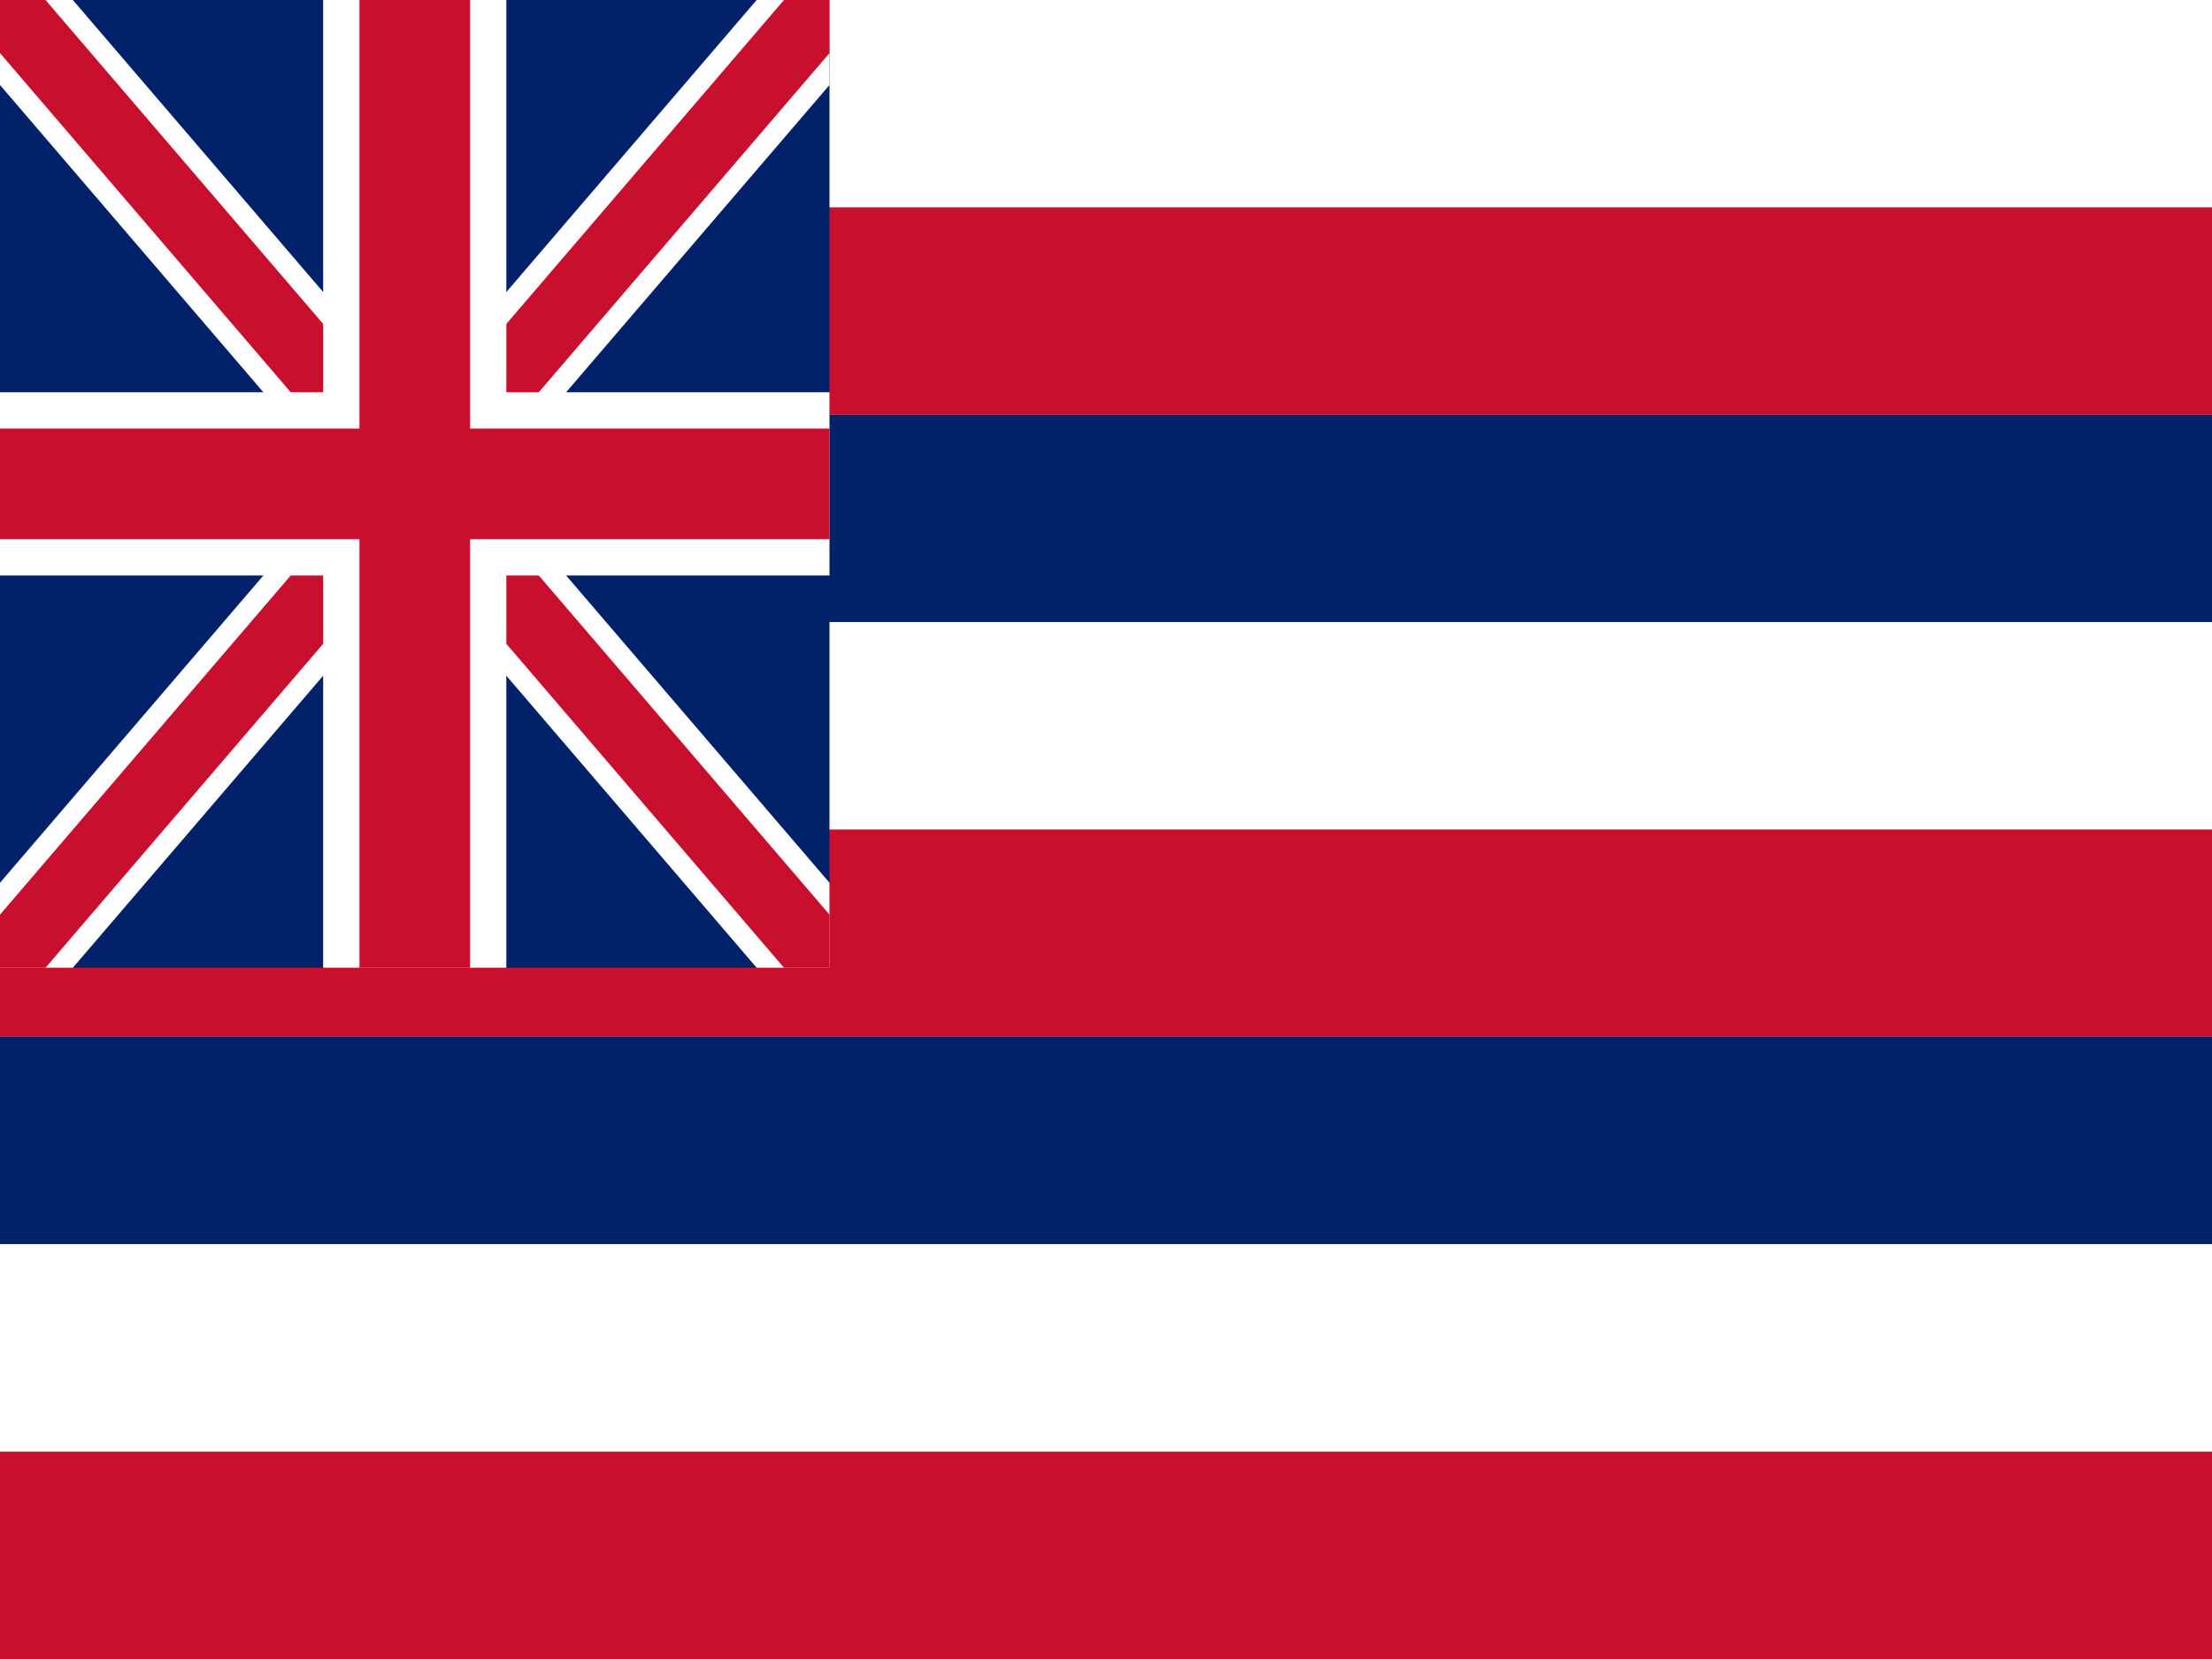
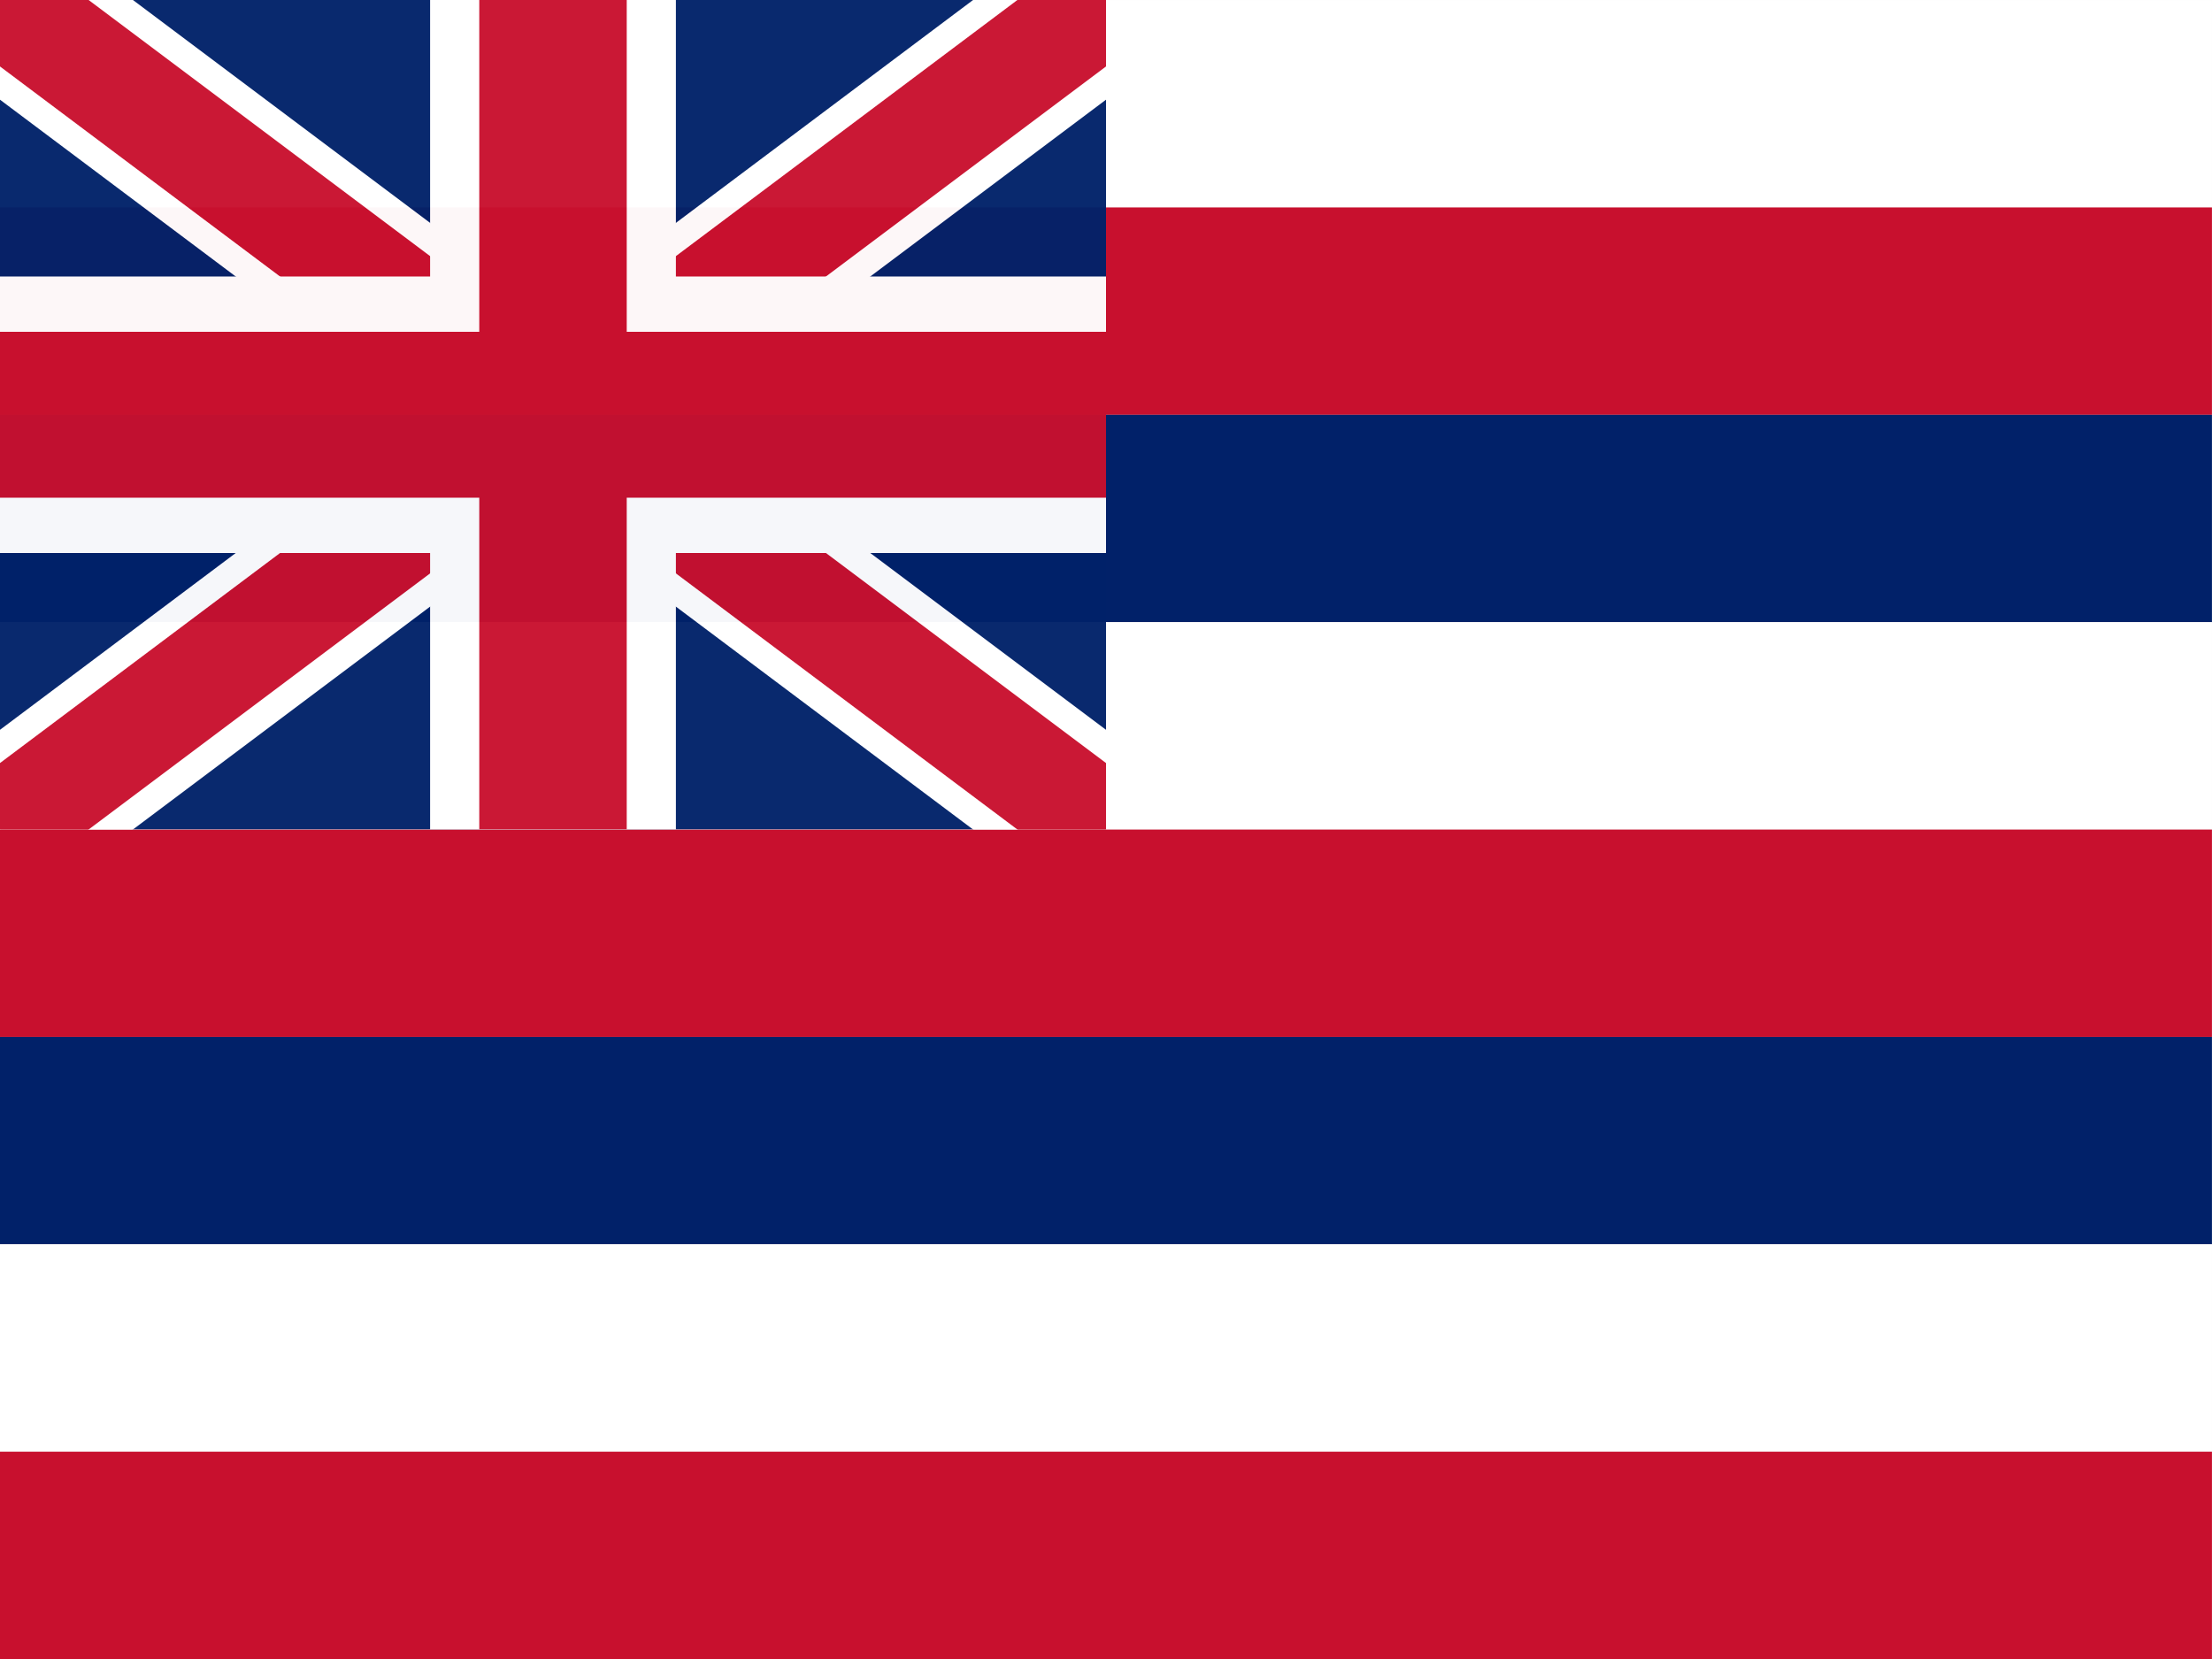
- <svg xmlns="http://www.w3.org/2000/svg" width="640" height="480" viewBox="0 0 640 480">
-   <defs>
-     <clipPath id="hawaii-clip">
-       <path d="M0,0 H240 V280 H0 Z" />
+ <svg xmlns="http://www.w3.org/2000/svg" width="640" height="480" viewBox="0 0 640 480" fill="#012169" version="1.1" id="svg22">
+   <g transform="scale(53.33333, 60)">
+     <defs id="defs26">
+       <mask maskUnits="userSpaceOnUse" id="mask981">
+         <rect style="fill:#fff6d5;fill-rule:evenodd;stroke:none;stroke-width:0.366" id="rect983" width="45" height="30" x="8.5571287e-08" y="-1.5429688e-06" />
+       </mask>
+     </defs>
+     <clipPath id="c1">
+       <path d="M 0,0 H 24 V 14 H 0 Z" id="path2" />
    </clipPath>
-   </defs>
-   <rect fill="#fff" width="640" height="60" y="0" />
-   <rect fill="#c8102e" width="640" height="60" y="60" />
-   <rect fill="#012169" width="640" height="60" y="120" />
-   <rect fill="#fff" width="640" height="60" y="180" />
-   <rect fill="#c8102e" width="640" height="60" y="240" />
-   <rect fill="#012169" width="640" height="60" y="300" />
-   <rect fill="#fff" width="640" height="60" y="360" />
-   <rect fill="#c8102e" width="640" height="60" y="420" />
-   <g clip-path="url(#hawaii-clip)">
-     <rect fill="#012169" width="240" height="280" />
-     <path d="M0,0 L240,280 M240,0 L0,280" stroke="#fff" stroke-width="32" />
-     <path d="M0,0 L240,280" stroke="#c8102e" stroke-width="20" />
-     <path d="M240,0 L0,280" stroke="#c8102e" stroke-width="20" />
-     <path d="M120,0 V280 M0,140 H240" stroke="#fff" stroke-width="53" />
-     <path d="M120,0 V280 M0,140 H240" stroke="#c8102e" stroke-width="32" />
+     <clipPath id="c2">
+       <path d="m 0,0 v 6 h 22 v 6 H 21 Z M 21,0 H 10.5 V 13 H 0 v -1 z" id="path5" />
+     </clipPath>
+     <g id="g999" transform="translate(-61.42729,-13.40765)">
+       <rect style="opacity:1;fill:#ffffff;fill-rule:evenodd;stroke:none;stroke-width:0.208" id="rect885" width="12" height="1" x="61.427" y="13.408" />
+       <rect style="opacity:1;fill:#c8102e;fill-opacity:1;fill-rule:evenodd;stroke:none;stroke-width:0.208" id="rect885-0" width="12" height="1" x="61.427" y="14.408" />
+       <rect style="opacity:1;fill:#012169;fill-opacity:1;fill-rule:evenodd;stroke:none;stroke-width:0.208" id="rect885-3" width="12" height="1" x="61.427" y="15.408" />
+       <rect style="opacity:1;fill:#ffffff;fill-opacity:1;fill-rule:evenodd;stroke:none;stroke-width:0.208" id="rect885-3-3" width="12" height="1" x="61.427" y="16.408" />
+       <rect style="opacity:1;fill:#c8102e;fill-opacity:1;fill-rule:evenodd;stroke:none;stroke-width:0.208" id="rect885-2" width="12" height="1" x="61.427" y="17.408" />
+       <rect style="opacity:1;fill:#012169;fill-opacity:1;fill-rule:evenodd;stroke:none;stroke-width:0.208" id="rect885-0-5" width="12" height="1" x="61.427" y="18.408" />
+       <rect style="opacity:1;fill:#ffffff;fill-opacity:1;fill-rule:evenodd;stroke:none;stroke-width:0.208" id="rect885-3-39" width="12" height="1" x="61.427" y="19.408" />
+       <rect style="opacity:1;fill:#c8102e;fill-opacity:1;fill-rule:evenodd;stroke:none;stroke-width:0.208" id="rect885-3-3-2" width="12" height="1" x="61.427" y="20.408" />
+       <g clip-path="url(#s)" id="g869" transform="matrix(0.1333333,0,0,0.1333333,61.42729,13.40765)" mask="url(#mask981)" style="opacity:1;mix-blend-mode:normal;fill:#002169;fill-opacity:1;fill-rule:nonzero">
+         <path d="M 0,0 V 30 H 45 V 0 Z" fill="#012169" id="path859" style="fill:#002169;fill-opacity:1;fill-rule:nonzero" />
+         <path d="M 0,0 45,30 M 45,0 0,30" stroke="#ffffff" stroke-width="6" id="path861" style="fill:#002169;fill-opacity:1;fill-rule:nonzero" />
+         <path d="M 0,0 45,30 M 45,0 0,30" clip-path="url(#t)" stroke="#c8102e" stroke-width="4" id="path863" style="fill:#002169;fill-opacity:1;fill-rule:nonzero" />
+         <path d="M 22.5,0 V 30 M 0,15 h 45" stroke="#ffffff" stroke-width="10" id="path865" style="fill:#002169;fill-opacity:1;fill-rule:nonzero" />
+         <path d="M 22.5,0 V 30 M 0,15 h 45" stroke="#c8102e" stroke-width="6" id="path867" style="fill:#002169;fill-opacity:1;fill-rule:nonzero" />
+       </g>
+     </g>
  </g>
</svg>
